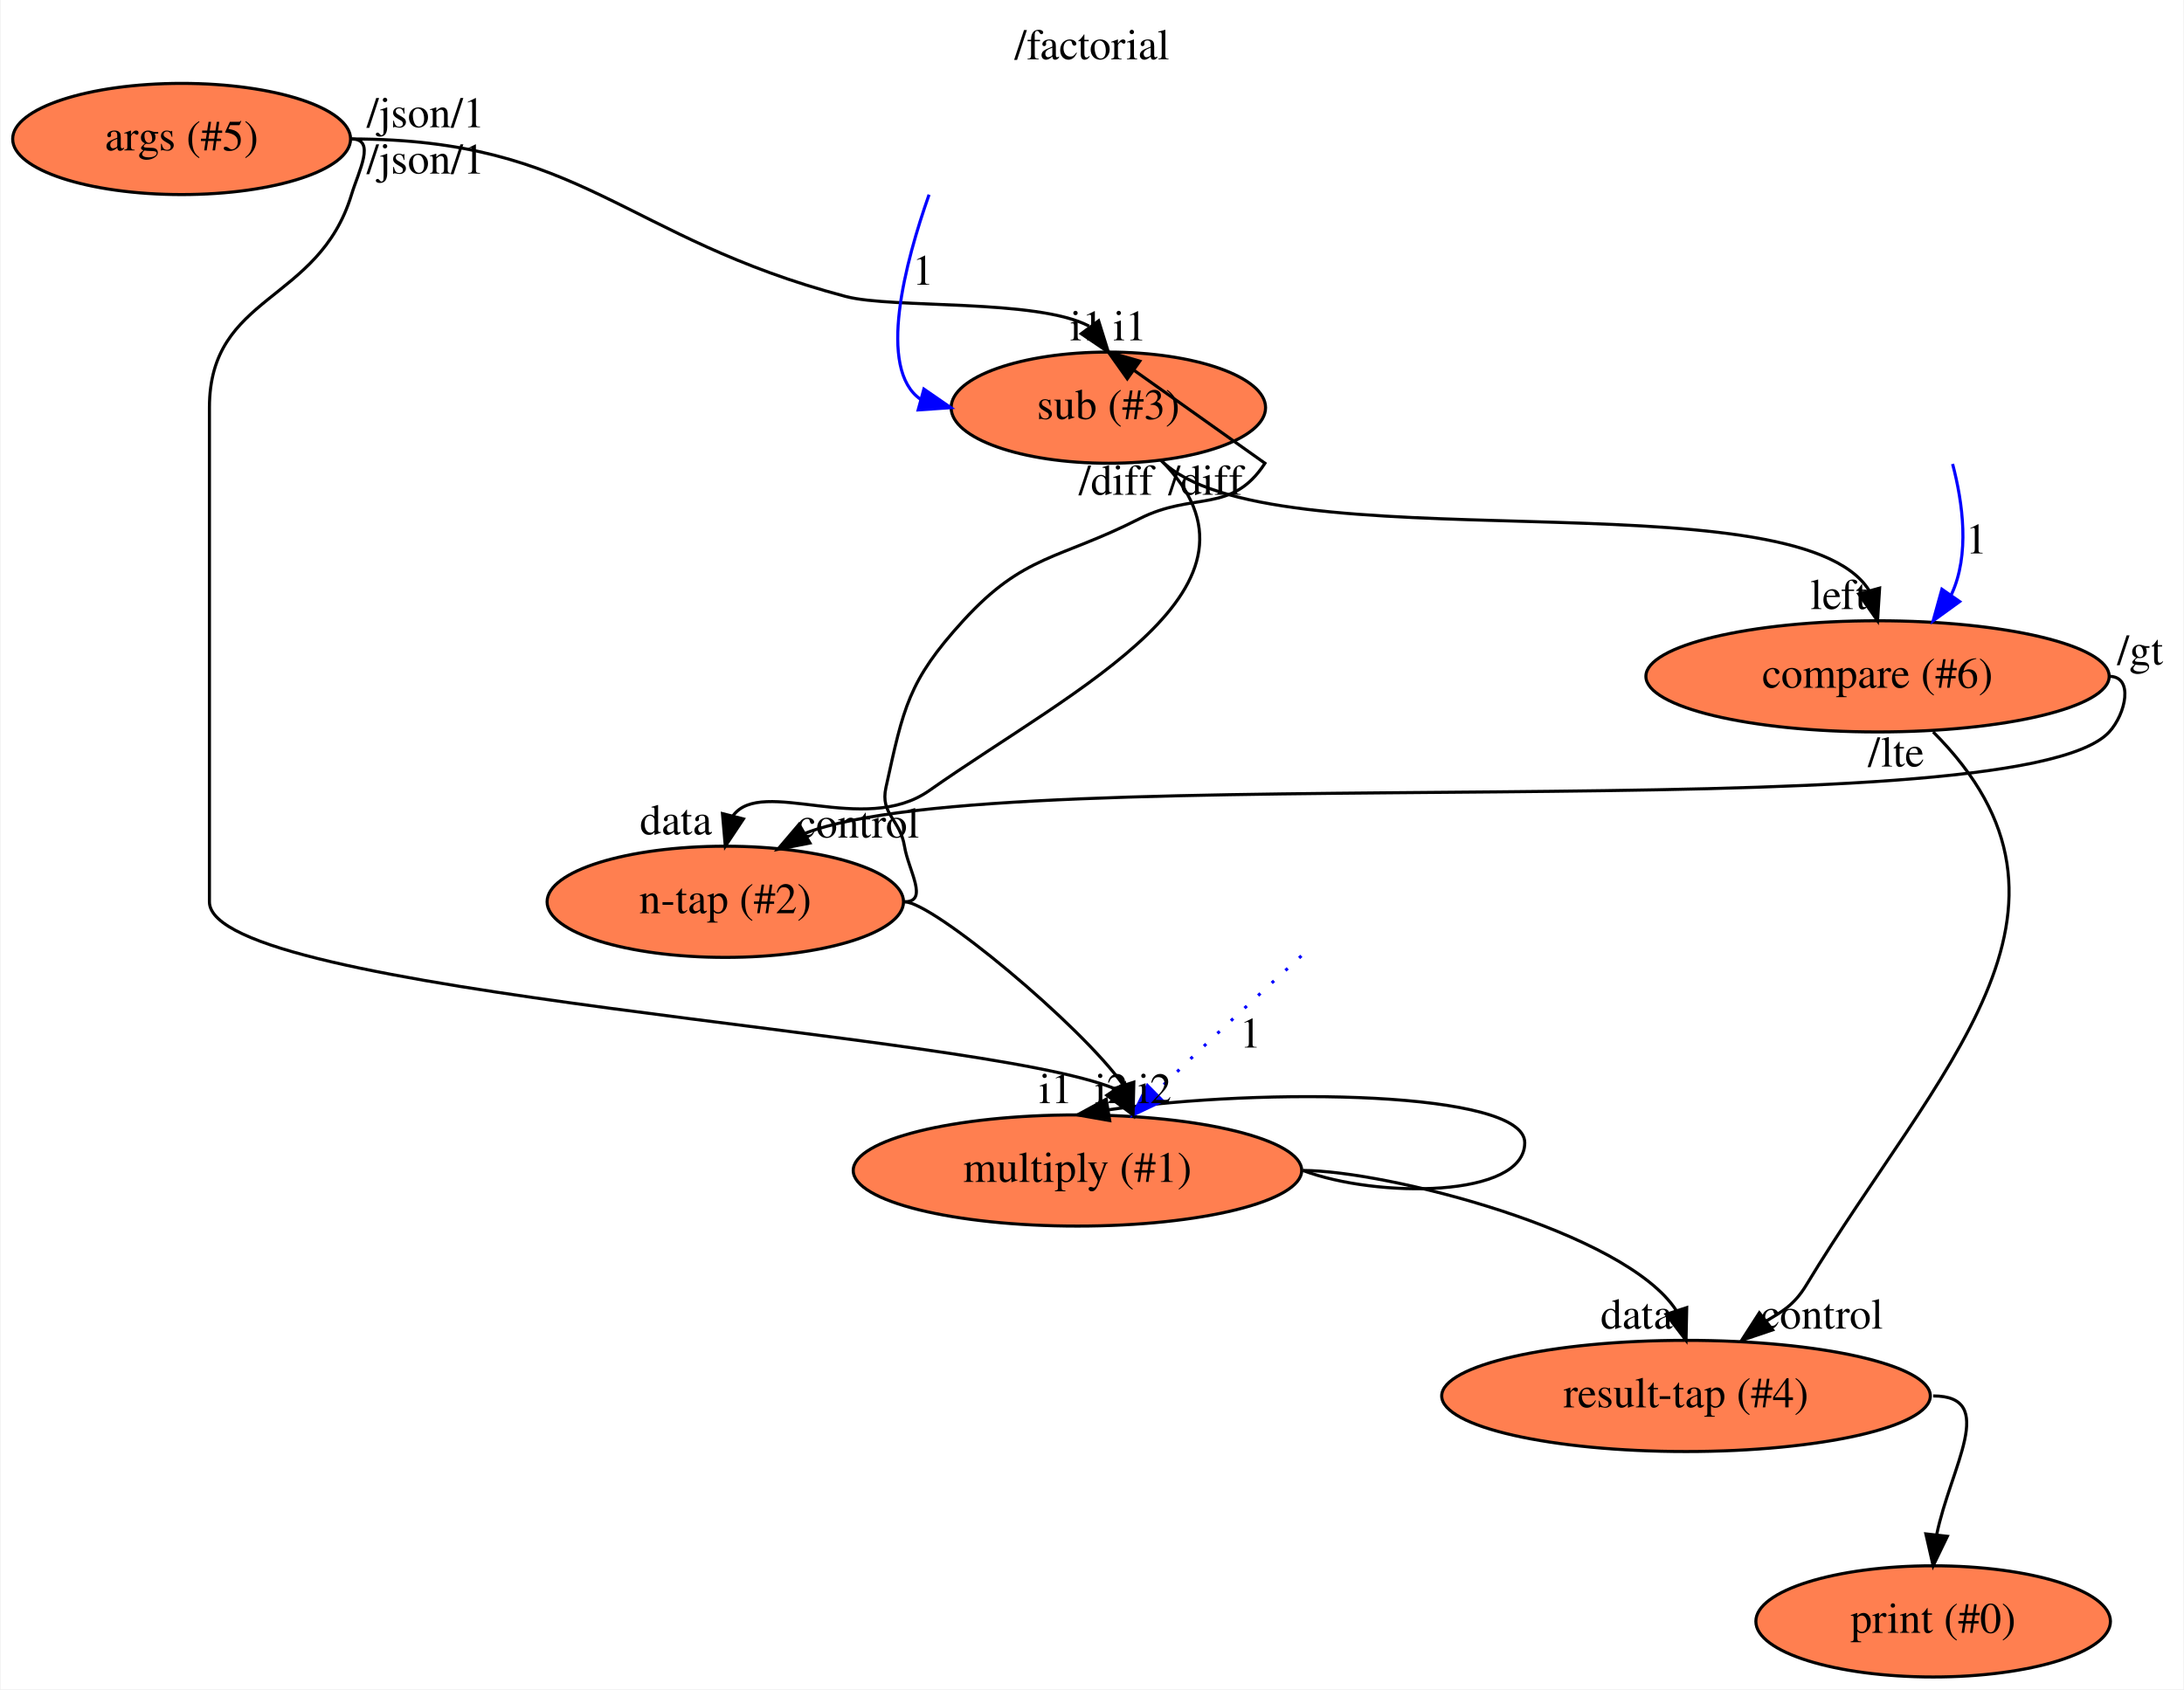
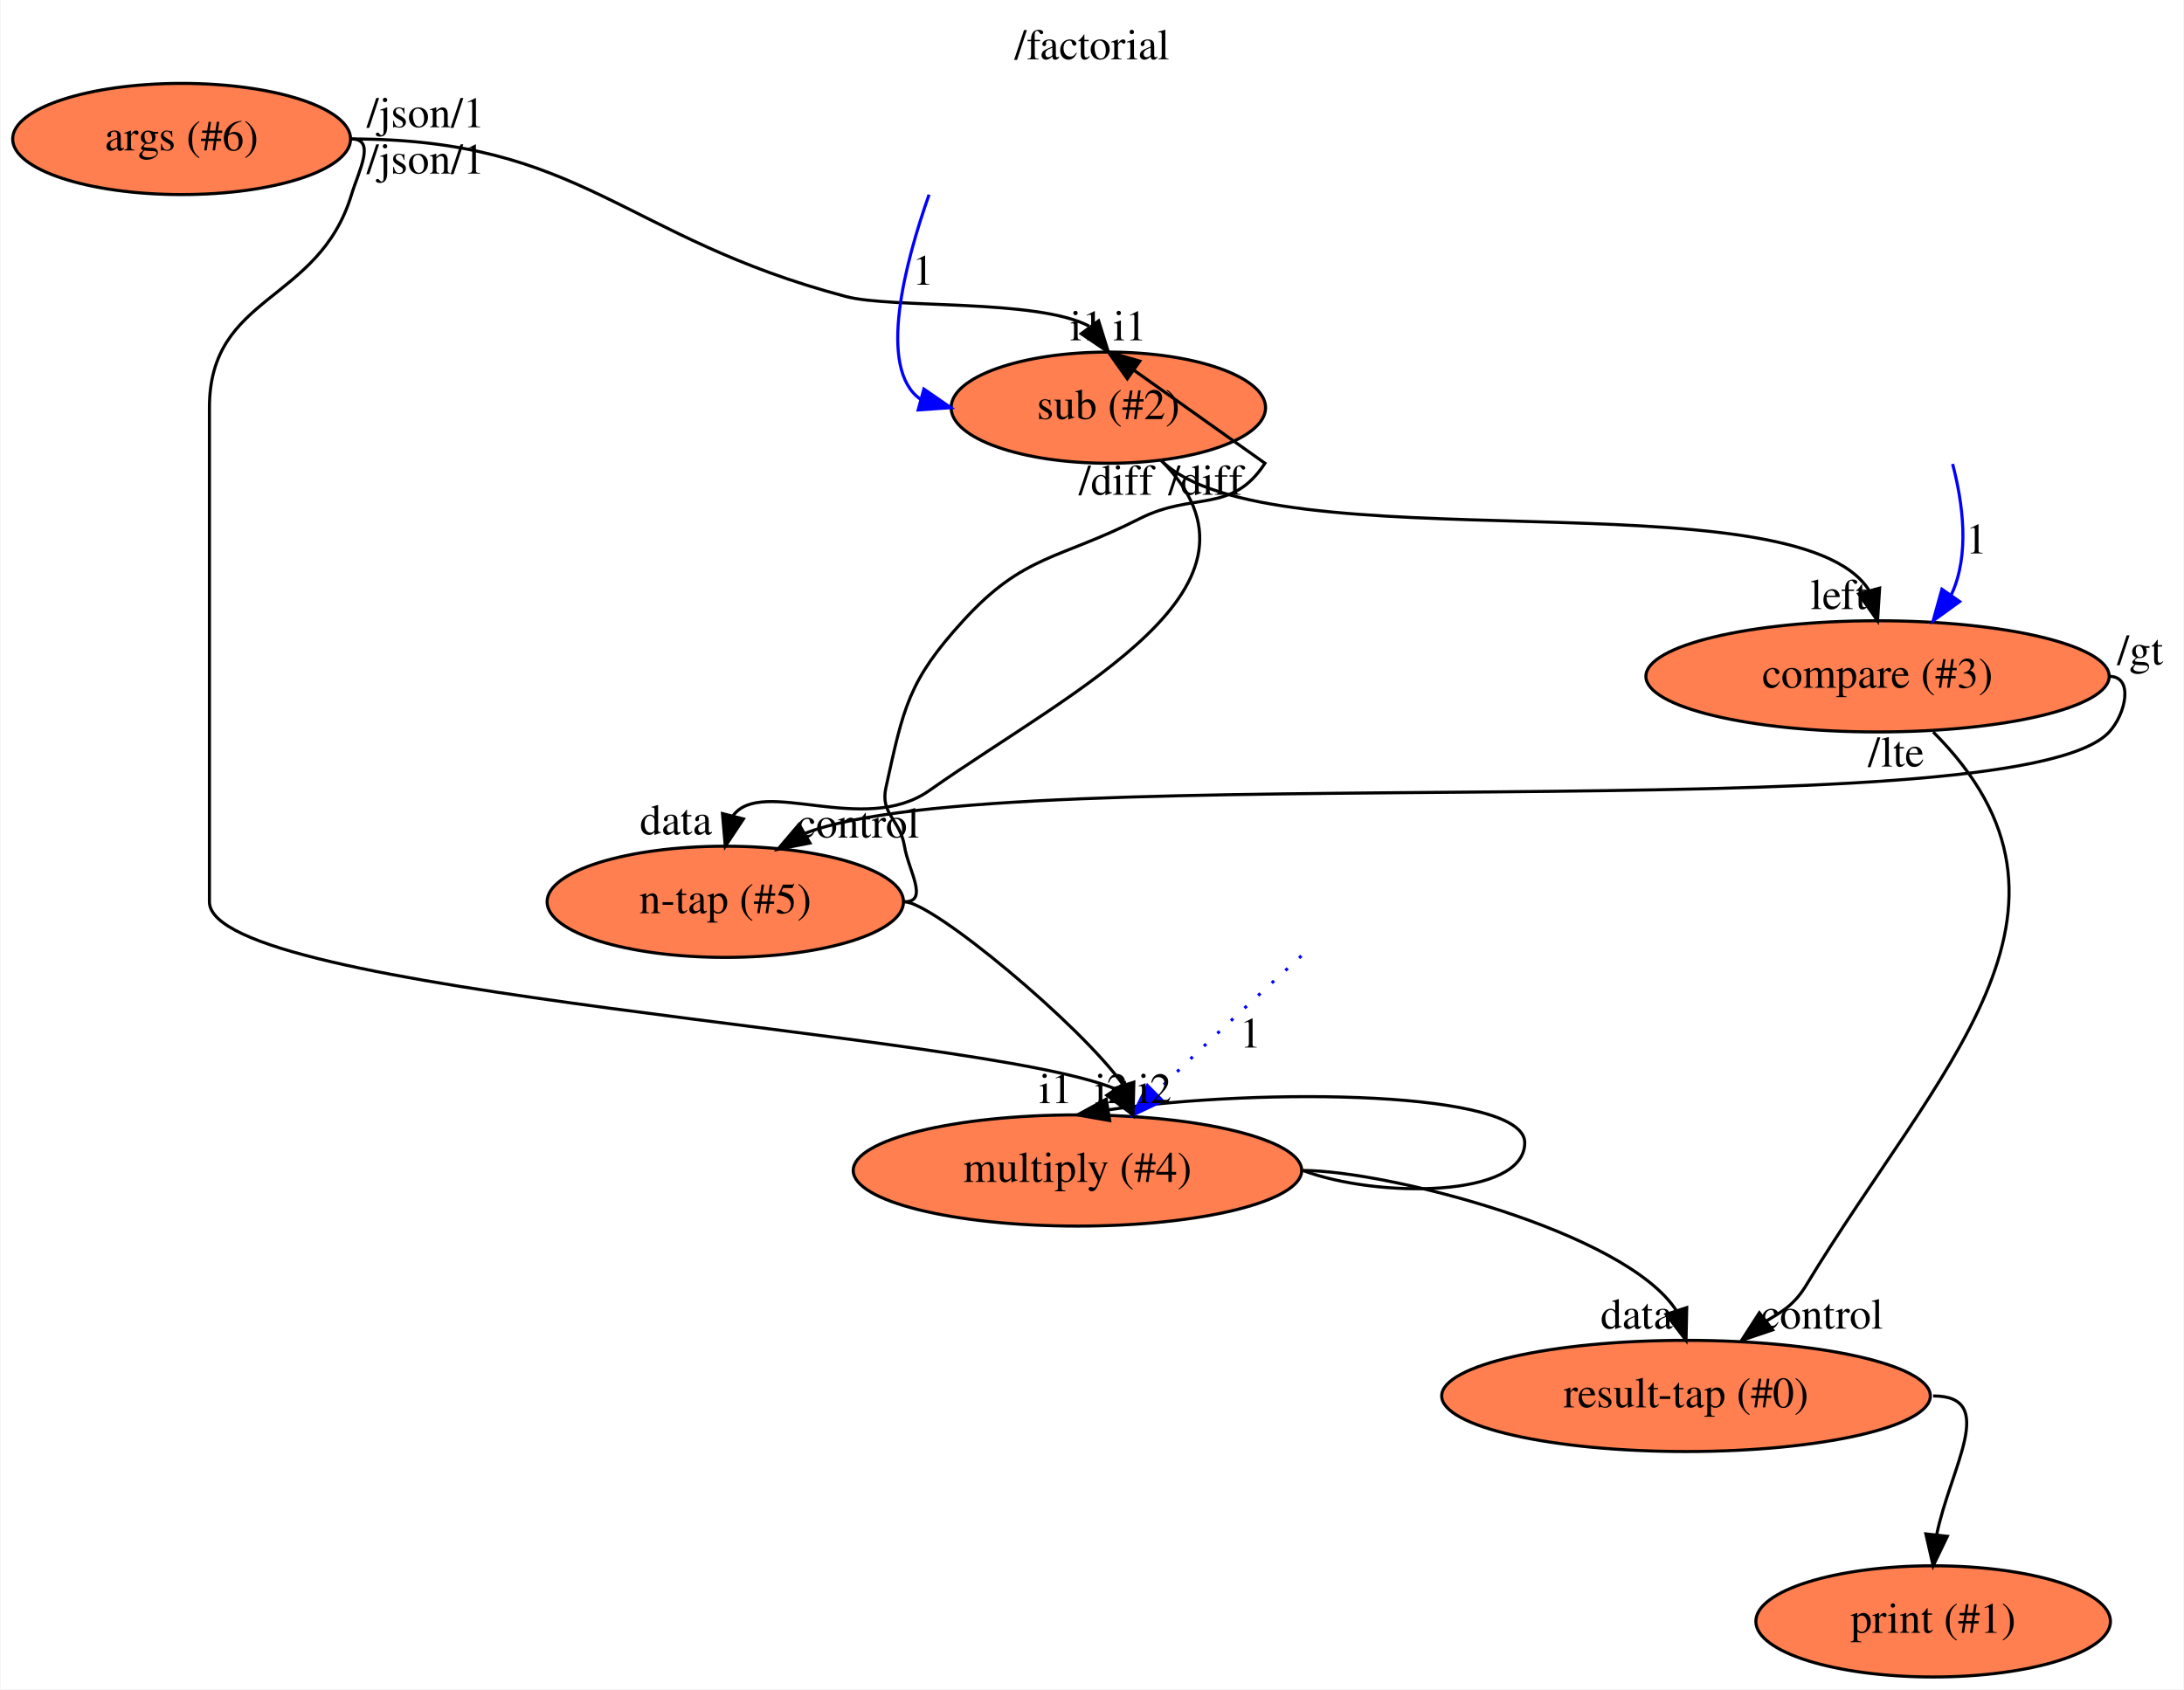
<svg xmlns="http://www.w3.org/2000/svg" xmlns:xlink="http://www.w3.org/1999/xlink" width="707pt" height="547pt" viewBox="0.00 0.00 706.60 547.00">
  <g id="graph0" class="graph" transform="scale(1 1) rotate(0) translate(4 543)">
    <polygon fill="#ffffff" stroke="transparent" points="-4,4 -4,-543 702.595,-543 702.595,4 -4,4" />
    <text text-anchor="middle" x="349.298" y="-523.8" font-family="Times,serif" font-size="14.00" fill="#000000">/factorial</text>
    <g id="node1" class="node">
      <g id="a_node1">
-         <a xlink:href="file:///home/travis/build/andrewdavidmackenzie/flow/flowr/src/lib/flowruntime/args/get.html" xlink:title="args (#5)">
+         <a xlink:href="file:///home/travis/build/andrewdavidmackenzie/flow/flowr/src/lib/flowruntime/args/get.html" xlink:title="args (#6)">
          <ellipse fill="#ff7f50" stroke="#000000" cx="54.595" cy="-498" rx="54.691" ry="18" />
-           <text text-anchor="middle" x="54.595" y="-494.3" font-family="Times,serif" font-size="14.00" fill="#000000">args (#5)</text>
+           <text text-anchor="middle" x="54.595" y="-494.3" font-family="Times,serif" font-size="14.00" fill="#000000">args (#6)</text>
        </a>
      </g>
    </g>
    <g id="node2" class="node">
      <g id="a_node2">
-         <a xlink:href="file:///home/travis/build/andrewdavidmackenzie/flow/flowstdlib/math/multiply/multiply.html" xlink:title="multiply (#1)">
+         <a xlink:href="file:///home/travis/build/andrewdavidmackenzie/flow/flowstdlib/math/multiply/multiply.html" xlink:title="multiply (#4)">
          <ellipse fill="#ff7f50" stroke="#000000" cx="344.595" cy="-164" rx="72.588" ry="18" />
-           <text text-anchor="middle" x="344.595" y="-160.3" font-family="Times,serif" font-size="14.00" fill="#000000">multiply (#1)</text>
+           <text text-anchor="middle" x="344.595" y="-160.3" font-family="Times,serif" font-size="14.00" fill="#000000">multiply (#4)</text>
        </a>
      </g>
    </g>
    <g id="edge1" class="edge">
      <path fill="none" stroke="#000000" d="M109.595,-498C117.595,-498 111.913,-487.657 109.595,-480 98.915,-444.725 63.595,-447.857 63.595,-411 63.595,-411 63.595,-411 63.595,-251 63.595,-221.1 312.081,-209.119 356.972,-190.363" />
      <polygon fill="#000000" stroke="#000000" points="359.92,-192.252 362.595,-182 354.111,-188.346 359.92,-192.252" />
      <text text-anchor="middle" x="355.595" y="-185.8" font-family="Times,serif" font-size="14.00" fill="#000000">i2</text>
      <text text-anchor="middle" x="133.595" y="-501.8" font-family="Times,serif" font-size="14.00" fill="#000000">/json/1</text>
    </g>
    <g id="node3" class="node">
      <g id="a_node3">
-         <a xlink:href="file:///home/travis/build/andrewdavidmackenzie/flow/flowstdlib/math/subtract/subtract.html" xlink:title="sub (#3)">
+         <a xlink:href="file:///home/travis/build/andrewdavidmackenzie/flow/flowstdlib/math/subtract/subtract.html" xlink:title="sub (#2)">
          <ellipse fill="#ff7f50" stroke="#000000" cx="354.595" cy="-411" rx="50.892" ry="18" />
-           <text text-anchor="middle" x="354.595" y="-407.3" font-family="Times,serif" font-size="14.00" fill="#000000">sub (#3)</text>
+           <text text-anchor="middle" x="354.595" y="-407.3" font-family="Times,serif" font-size="14.00" fill="#000000">sub (#2)</text>
        </a>
      </g>
    </g>
    <g id="edge2" class="edge">
      <path fill="none" stroke="#000000" d="M109.595,-498C184.231,-498 197.441,-466.088 269.595,-447 284.761,-442.988 331.396,-446.359 348.35,-437.408" />
      <polygon fill="#000000" stroke="#000000" points="351.442,-439.115 354.595,-429 345.823,-434.941 351.442,-439.115" />
      <text text-anchor="middle" x="347.595" y="-432.8" font-family="Times,serif" font-size="14.00" fill="#000000">i1</text>
      <text text-anchor="middle" x="133.595" y="-486.8" font-family="Times,serif" font-size="14.00" fill="#000000">/json/1</text>
    </g>
    <g id="edge4" class="edge">
      <path fill="none" stroke="#000000" d="M417.595,-164C441.389,-155 489.389,-155 489.389,-173 489.389,-189.84 404.902,-190.925 354.49,-183.626" />
      <polygon fill="#000000" stroke="#000000" points="355.03,-180.167 344.595,-182 353.895,-187.075 355.03,-180.167" />
      <text text-anchor="middle" x="337.595" y="-185.8" font-family="Times,serif" font-size="14.00" fill="#000000">i1</text>
    </g>
    <g id="node5" class="node">
      <g id="a_node5">
-         <a xlink:href="file:///home/travis/build/andrewdavidmackenzie/flow/flowstdlib/control/tap/tap.html" xlink:title="result-tap (#4)">
+         <a xlink:href="file:///home/travis/build/andrewdavidmackenzie/flow/flowstdlib/control/tap/tap.html" xlink:title="result-tap (#0)">
          <ellipse fill="#ff7f50" stroke="#000000" cx="541.595" cy="-91" rx="79.087" ry="18" />
-           <text text-anchor="middle" x="541.595" y="-87.3" font-family="Times,serif" font-size="14.00" fill="#000000">result-tap (#4)</text>
+           <text text-anchor="middle" x="541.595" y="-87.3" font-family="Times,serif" font-size="14.00" fill="#000000">result-tap (#0)</text>
        </a>
      </g>
    </g>
    <g id="edge5" class="edge">
      <path fill="none" stroke="#000000" d="M417.595,-164C444.443,-164 521.826,-144.284 538.433,-118.676" />
      <polygon fill="#000000" stroke="#000000" points="541.816,-119.593 541.595,-109 535.162,-117.418 541.816,-119.593" />
      <text text-anchor="middle" x="525.595" y="-112.8" font-family="Times,serif" font-size="14.00" fill="#000000">data</text>
    </g>
    <g id="node7" class="node">
      <g id="a_node7">
-         <a xlink:href="file:///home/travis/build/andrewdavidmackenzie/flow/flowstdlib/control/tap/tap.html" xlink:title="n-tap (#2)">
+         <a xlink:href="file:///home/travis/build/andrewdavidmackenzie/flow/flowstdlib/control/tap/tap.html" xlink:title="n-tap (#5)">
          <ellipse fill="#ff7f50" stroke="#000000" cx="230.595" cy="-251" rx="57.69" ry="18" />
-           <text text-anchor="middle" x="230.595" y="-247.3" font-family="Times,serif" font-size="14.00" fill="#000000">n-tap (#2)</text>
+           <text text-anchor="middle" x="230.595" y="-247.3" font-family="Times,serif" font-size="14.00" fill="#000000">n-tap (#5)</text>
        </a>
      </g>
    </g>
    <g id="edge7" class="edge">
      <path fill="none" stroke="#000000" d="M371.595,-394C412.66,-352.935 344.101,-320.404 296.595,-287 275.416,-272.107 242.447,-291.574 233.126,-278.906" />
      <polygon fill="#000000" stroke="#000000" points="236.462,-277.822 230.595,-269 229.68,-279.555 236.462,-277.822" />
      <text text-anchor="middle" x="214.595" y="-272.8" font-family="Times,serif" font-size="14.00" fill="#000000">data</text>
      <text text-anchor="middle" x="357.095" y="-382.8" font-family="Times,serif" font-size="14.00" fill="#000000">/diff</text>
    </g>
    <g id="node8" class="node">
      <g id="a_node8">
-         <a xlink:href="file:///home/travis/build/andrewdavidmackenzie/flow/flowstdlib/math/compare/compare.html" xlink:title="compare (#6)">
+         <a xlink:href="file:///home/travis/build/andrewdavidmackenzie/flow/flowstdlib/math/compare/compare.html" xlink:title="compare (#3)">
          <ellipse fill="#ff7f50" stroke="#000000" cx="603.595" cy="-324" rx="74.987" ry="18" />
-           <text text-anchor="middle" x="603.595" y="-320.3" font-family="Times,serif" font-size="14.00" fill="#000000">compare (#6)</text>
+           <text text-anchor="middle" x="603.595" y="-320.3" font-family="Times,serif" font-size="14.00" fill="#000000">compare (#3)</text>
        </a>
      </g>
    </g>
    <g id="edge8" class="edge">
      <path fill="none" stroke="#000000" d="M371.595,-394C406.328,-359.267 577.001,-389.837 600.831,-351.853" />
      <polygon fill="#000000" stroke="#000000" points="604.263,-352.574 603.595,-342 597.524,-350.683 604.263,-352.574" />
      <text text-anchor="middle" x="591.095" y="-345.8" font-family="Times,serif" font-size="14.00" fill="#000000">left</text>
      <text text-anchor="middle" x="386.095" y="-382.8" font-family="Times,serif" font-size="14.00" fill="#000000">/diff</text>
    </g>
    <g id="edge3" class="edge">
      <path fill="none" stroke="#0000ff" stroke-dasharray="1,5" d="M417.081,-233.49C403.963,-221.579 386.166,-205.149 369.925,-189.25" />
      <polygon fill="#0000ff" stroke="#0000ff" points="372.166,-186.543 362.595,-182 367.244,-191.52 372.166,-186.543" />
      <text text-anchor="middle" x="400.595" y="-203.8" font-family="Times,serif" font-size="14.00" fill="#000000">1</text>
    </g>
    <g id="node10" class="node">
      <g id="a_node10">
-         <a xlink:href="file:///home/travis/build/andrewdavidmackenzie/flow/flowr/src/lib/flowruntime/stdio/stdout.html" xlink:title="print (#0)">
+         <a xlink:href="file:///home/travis/build/andrewdavidmackenzie/flow/flowr/src/lib/flowruntime/stdio/stdout.html" xlink:title="print (#1)">
          <ellipse fill="#ff7f50" stroke="#000000" cx="621.595" cy="-18" rx="57.391" ry="18" />
-           <text text-anchor="middle" x="621.595" y="-14.3" font-family="Times,serif" font-size="14.00" fill="#000000">print (#0)</text>
+           <text text-anchor="middle" x="621.595" y="-14.3" font-family="Times,serif" font-size="14.00" fill="#000000">print (#1)</text>
        </a>
      </g>
    </g>
    <g id="edge14" class="edge">
      <path fill="none" stroke="#000000" d="M621.595,-91C642.793,-91 627.226,-68.022 622.717,-45.977" />
      <polygon fill="#000000" stroke="#000000" points="626.191,-45.546 621.595,-36 619.234,-46.328 626.191,-45.546" />
    </g>
    <g id="edge6" class="edge">
      <path fill="none" stroke="#0000ff" d="M296.556,-479.974C288.909,-458.273 279.566,-423.514 293.842,-413.674" />
      <polygon fill="#0000ff" stroke="#0000ff" points="294.876,-417.019 303.595,-411 293.026,-410.268 294.876,-417.019" />
      <text text-anchor="middle" x="294.595" y="-450.8" font-family="Times,serif" font-size="14.00" fill="#000000">1</text>
    </g>
    <g id="edge12" class="edge">
      <path fill="none" stroke="#000000" d="M288.595,-251C297.685,-251 345.655,-211.084 359.483,-191.601" />
      <polygon fill="#000000" stroke="#000000" points="362.841,-192.592 362.595,-182 356.182,-190.434 362.841,-192.592" />
      <text text-anchor="middle" x="369.595" y="-185.8" font-family="Times,serif" font-size="14.00" fill="#000000">i2</text>
    </g>
    <g id="edge13" class="edge">
      <path fill="none" stroke="#000000" d="M288.595,-251C296.595,-251 289.877,-261.103 288.595,-269 287.177,-277.741 280.69,-279.352 282.595,-288 288.284,-313.828 289.766,-322.466 307.595,-342 327.329,-363.621 338.505,-361.727 364.595,-375 382.222,-383.968 394.499,-376.427 405.291,-393 405.291,-393 377.365,-412.83 362.966,-423.055" />
      <polygon fill="#000000" stroke="#000000" points="360.722,-420.356 354.595,-429 364.775,-426.064 360.722,-420.356" />
      <text text-anchor="middle" x="361.595" y="-432.8" font-family="Times,serif" font-size="14.00" fill="#000000">i1</text>
    </g>
    <g id="edge11" class="edge">
      <path fill="none" stroke="#000000" d="M621.595,-306C679.306,-248.289 622.813,-196.848 580.595,-127 576.422,-120.096 572.426,-118.245 567.715,-115.332" />
      <polygon fill="#000000" stroke="#000000" points="569.633,-112.389 559.595,-109 565.329,-117.909 569.633,-112.389" />
      <text text-anchor="middle" x="585.595" y="-112.8" font-family="Times,serif" font-size="14.00" fill="#000000">control</text>
      <text text-anchor="middle" x="609.595" y="-294.8" font-family="Times,serif" font-size="14.00" fill="#000000">/lte</text>
    </g>
    <g id="edge10" class="edge">
      <path fill="none" stroke="#000000" d="M678.595,-324C686.595,-324 683.998,-311.9 678.595,-306 647.967,-272.553 321.819,-298.646 256.432,-273.171" />
      <polygon fill="#000000" stroke="#000000" points="257.994,-270.029 247.595,-268 254.459,-276.071 257.994,-270.029" />
      <text text-anchor="middle" x="273.595" y="-271.8" font-family="Times,serif" font-size="14.00" fill="#000000">control</text>
      <text text-anchor="middle" x="688.595" y="-327.8" font-family="Times,serif" font-size="14.00" fill="#000000">/gt</text>
    </g>
    <g id="edge9" class="edge">
      <path fill="none" stroke="#0000ff" d="M627.889,-392.773C631.216,-380.141 633.505,-363.354 627.519,-350.525" />
      <polygon fill="#0000ff" stroke="#0000ff" points="630.176,-348.215 621.595,-342 624.428,-352.209 630.176,-348.215" />
      <text text-anchor="middle" x="635.595" y="-363.8" font-family="Times,serif" font-size="14.00" fill="#000000">1</text>
    </g>
  </g>
</svg>
